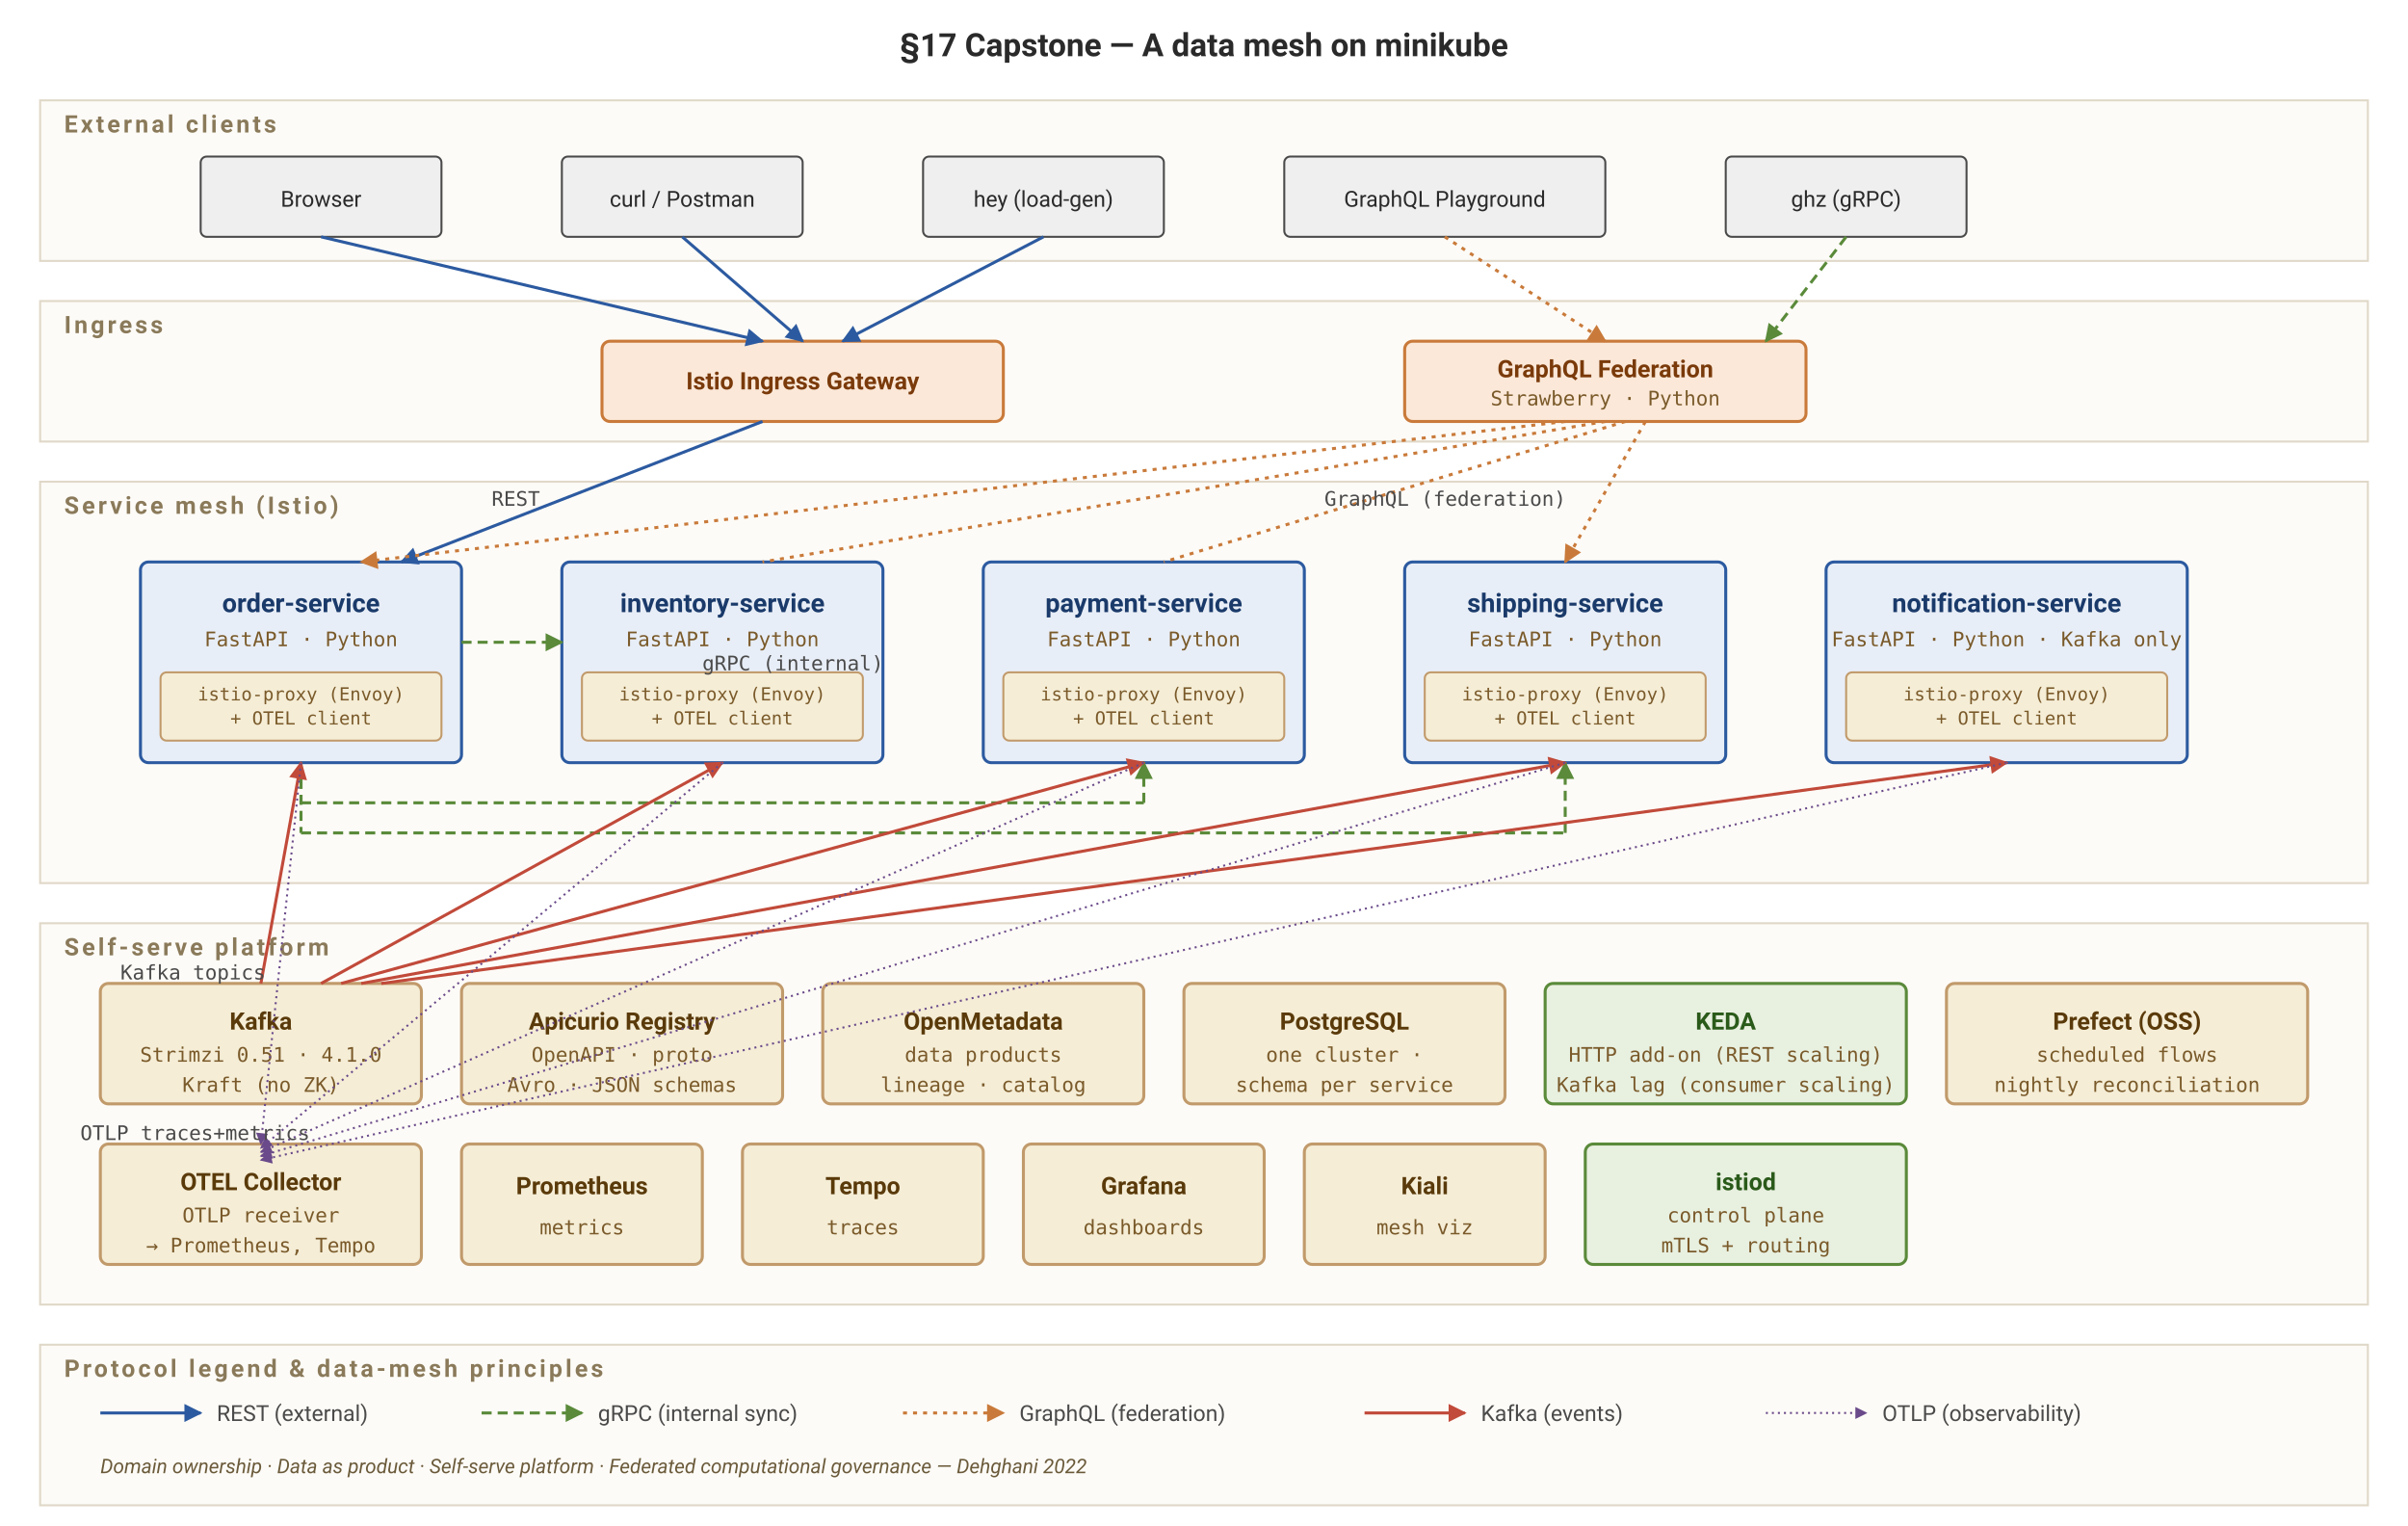
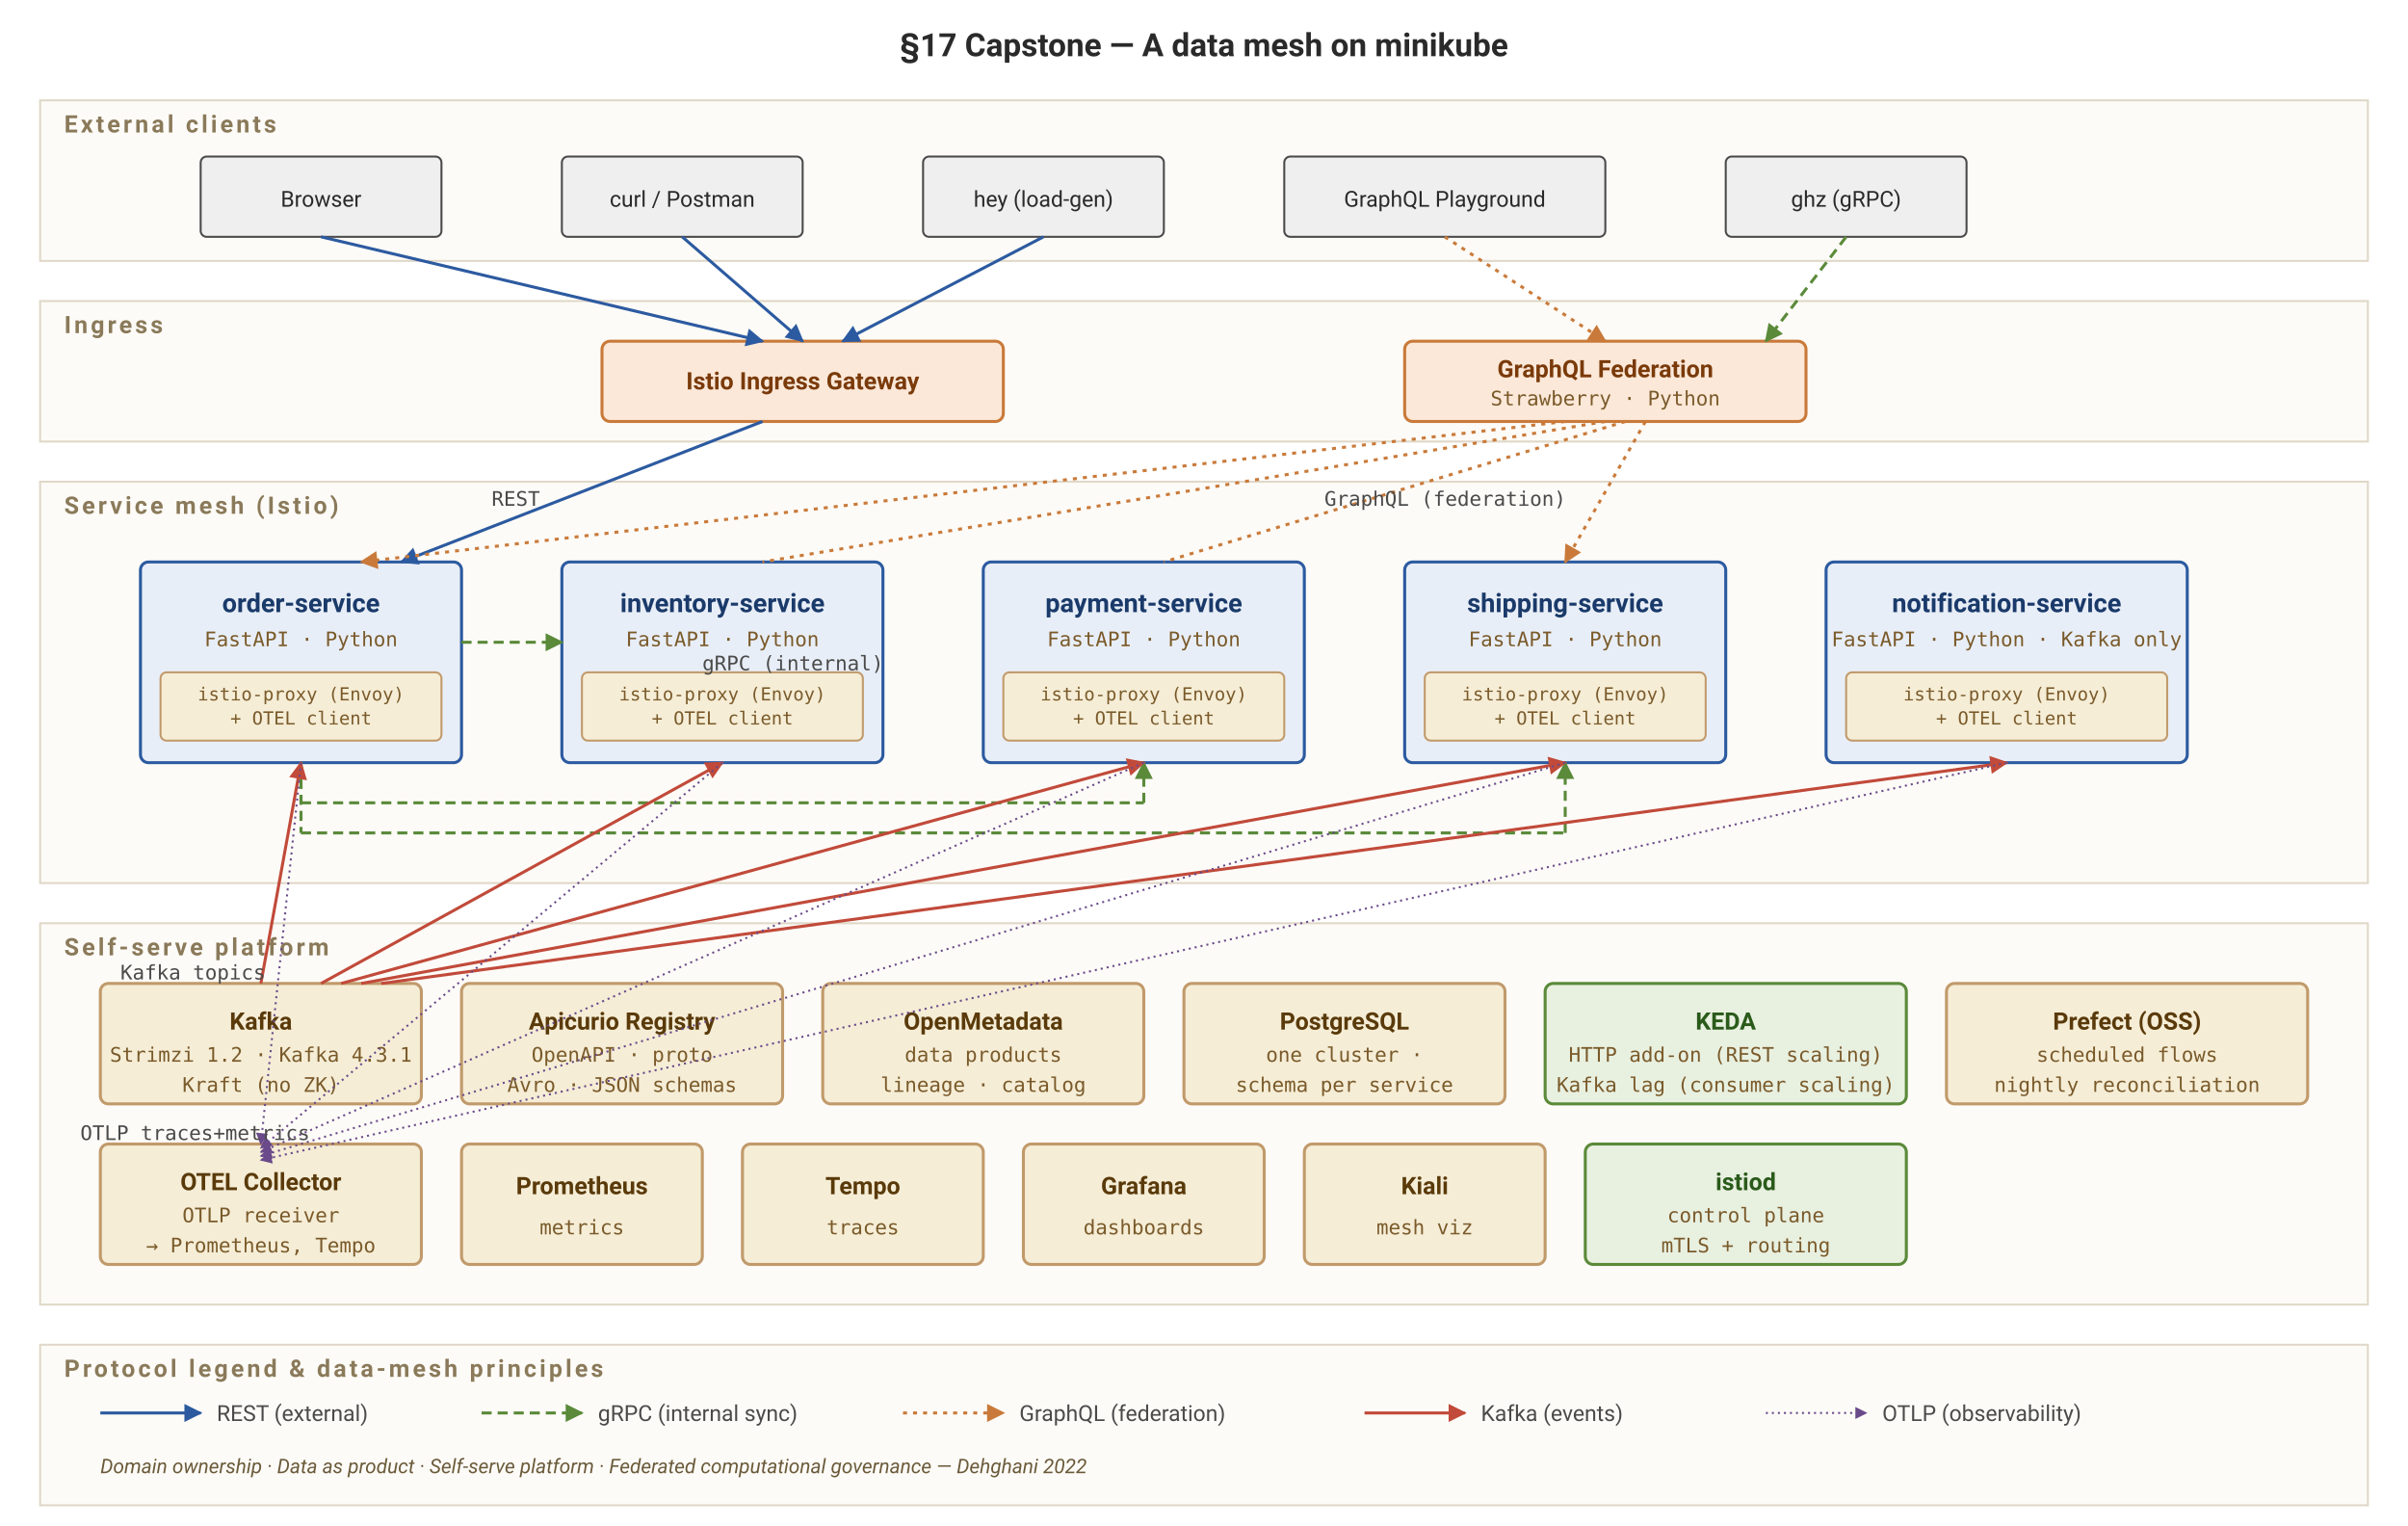
<svg xmlns="http://www.w3.org/2000/svg" viewBox="0 0 1200 760" font-family="-apple-system, BlinkMacSystemFont, 'Segoe UI', Roboto, sans-serif">
  <style>
    .lane-bg { fill: #fdfbf7; stroke: #e0d8c8; stroke-width: 1; }
    .lane-label { font-size: 12px; fill: #8a7a5a; letter-spacing: 1.5px; font-weight: 600; text-transform: uppercase; }
    .service-box { fill: #e8eef7; stroke: #2c5aa0; stroke-width: 1.5; rx: 4; }
    .service-label { font-size: 13px; fill: #1a3a6a; font-weight: 600; }
    .sidecar-box { fill: #f5edd6; stroke: #c19a6b; stroke-width: 1; rx: 3; }
    .sidecar-label { font-size: 9px; fill: #7a5a2a; font-family: 'SF Mono', Menlo, monospace; }
    .platform-box { fill: #f5edd6; stroke: #c19a6b; stroke-width: 1.5; rx: 4; }
    .platform-label { font-size: 12px; fill: #5a3a0a; font-weight: 600; }
    .platform-sublabel { font-size: 10px; fill: #7a5a2a; font-family: 'SF Mono', Menlo, monospace; }
    .control-box { fill: #e8f0e0; stroke: #5a8a3a; stroke-width: 1.5; rx: 4; }
    .control-label { font-size: 12px; fill: #2a5a1a; font-weight: 600; }
    .client-box { fill: #efefef; stroke: #4a4a4a; stroke-width: 1; rx: 3; }
    .client-label { font-size: 11px; fill: #2a2a2a; }
    .gateway-box { fill: #fbe8d8; stroke: #c97a3a; stroke-width: 1.5; rx: 4; }
    .gateway-label { font-size: 12px; fill: #7a3a0a; font-weight: 600; }
    .legend-text { font-size: 11px; fill: #4a4a4a; }
    .legend-mono { font-size: 10px; fill: #4a4a4a; font-family: 'SF Mono', Menlo, monospace; }
    .arrow-rest { stroke: #2c5aa0; stroke-width: 1.5; fill: none; }
    .arrow-grpc { stroke: #5a8a3a; stroke-width: 1.5; stroke-dasharray: 5,3; fill: none; }
    .arrow-graphql { stroke: #c97a3a; stroke-width: 1.5; stroke-dasharray: 2,3; fill: none; }
    .arrow-kafka { stroke: #c14a3a; stroke-width: 1.5; fill: none; }
    .arrow-otel { stroke: #6a4a8a; stroke-width: 1; stroke-dasharray: 1,2; fill: none; }
    .arrow-label { font-size: 10px; fill: #4a4a4a; font-family: 'SF Mono', Menlo, monospace; }
    .section-title { font-size: 16px; fill: #2a2a2a; font-weight: 700; }
    .principle-text { font-size: 10px; fill: #6a5a3a; font-style: italic; }
  </style>
  <defs>
    <marker id="arrow-rest-head" viewBox="0 0 10 10" refX="9" refY="5" markerWidth="6" markerHeight="6" orient="auto">
      <path d="M 0,0 L 10,5 L 0,10 z" fill="#2c5aa0" />
    </marker>
    <marker id="arrow-grpc-head" viewBox="0 0 10 10" refX="9" refY="5" markerWidth="6" markerHeight="6" orient="auto">
      <path d="M 0,0 L 10,5 L 0,10 z" fill="#5a8a3a" />
    </marker>
    <marker id="arrow-graphql-head" viewBox="0 0 10 10" refX="9" refY="5" markerWidth="6" markerHeight="6" orient="auto">
      <path d="M 0,0 L 10,5 L 0,10 z" fill="#c97a3a" />
    </marker>
    <marker id="arrow-kafka-head" viewBox="0 0 10 10" refX="9" refY="5" markerWidth="6" markerHeight="6" orient="auto">
      <path d="M 0,0 L 10,5 L 0,10 z" fill="#c14a3a" />
    </marker>
    <marker id="arrow-otel-head" viewBox="0 0 10 10" refX="9" refY="5" markerWidth="6" markerHeight="6" orient="auto">
      <path d="M 0,0 L 10,5 L 0,10 z" fill="#6a4a8a" />
    </marker>
  </defs>
  <text x="600" y="28" text-anchor="middle" class="section-title">§17 Capstone — A data mesh on minikube</text>
  <rect x="20" y="50" width="1160" height="80" class="lane-bg" />
  <text x="32" y="66" class="lane-label">External clients</text>
  <rect x="100" y="78" width="120" height="40" class="client-box" />
  <text x="160" y="103" text-anchor="middle" class="client-label">Browser</text>
  <rect x="280" y="78" width="120" height="40" class="client-box" />
  <text x="340" y="103" text-anchor="middle" class="client-label">curl / Postman</text>
  <rect x="460" y="78" width="120" height="40" class="client-box" />
  <text x="520" y="103" text-anchor="middle" class="client-label">hey (load-gen)</text>
  <rect x="640" y="78" width="160" height="40" class="client-box" />
  <text x="720" y="103" text-anchor="middle" class="client-label">GraphQL Playground</text>
  <rect x="860" y="78" width="120" height="40" class="client-box" />
  <text x="920" y="103" text-anchor="middle" class="client-label">ghz (gRPC)</text>
  <rect x="20" y="150" width="1160" height="70" class="lane-bg" />
  <text x="32" y="166" class="lane-label">Ingress</text>
  <rect x="300" y="170" width="200" height="40" class="gateway-box" />
  <text x="400" y="194" text-anchor="middle" class="gateway-label">Istio Ingress Gateway</text>
  <rect x="700" y="170" width="200" height="40" class="gateway-box" />
  <text x="800" y="188" text-anchor="middle" class="gateway-label">GraphQL Federation</text>
  <text x="800" y="202" text-anchor="middle" class="platform-sublabel">Strawberry · Python</text>
  <line x1="160" y1="118" x2="380" y2="170" class="arrow-rest" marker-end="url(#arrow-rest-head)" />
  <line x1="340" y1="118" x2="400" y2="170" class="arrow-rest" marker-end="url(#arrow-rest-head)" />
  <line x1="520" y1="118" x2="420" y2="170" class="arrow-rest" marker-end="url(#arrow-rest-head)" />
  <line x1="720" y1="118" x2="800" y2="170" class="arrow-graphql" marker-end="url(#arrow-graphql-head)" />
  <line x1="920" y1="118" x2="880" y2="170" class="arrow-grpc" marker-end="url(#arrow-grpc-head)" />
  <rect x="20" y="240" width="1160" height="200" class="lane-bg" />
  <text x="32" y="256" class="lane-label">Service mesh (Istio)</text>
  <rect x="70" y="280" width="160" height="100" class="service-box" />
  <text x="150" y="305" text-anchor="middle" class="service-label">order-service</text>
  <text x="150" y="322" text-anchor="middle" class="platform-sublabel">FastAPI · Python</text>
  <rect x="80" y="335" width="140" height="34" class="sidecar-box" />
  <text x="150" y="349" text-anchor="middle" class="sidecar-label">istio-proxy (Envoy)</text>
  <text x="150" y="361" text-anchor="middle" class="sidecar-label">+ OTEL client</text>
  <rect x="280" y="280" width="160" height="100" class="service-box" />
  <text x="360" y="305" text-anchor="middle" class="service-label">inventory-service</text>
  <text x="360" y="322" text-anchor="middle" class="platform-sublabel">FastAPI · Python</text>
  <rect x="290" y="335" width="140" height="34" class="sidecar-box" />
  <text x="360" y="349" text-anchor="middle" class="sidecar-label">istio-proxy (Envoy)</text>
  <text x="360" y="361" text-anchor="middle" class="sidecar-label">+ OTEL client</text>
  <rect x="490" y="280" width="160" height="100" class="service-box" />
  <text x="570" y="305" text-anchor="middle" class="service-label">payment-service</text>
  <text x="570" y="322" text-anchor="middle" class="platform-sublabel">FastAPI · Python</text>
  <rect x="500" y="335" width="140" height="34" class="sidecar-box" />
  <text x="570" y="349" text-anchor="middle" class="sidecar-label">istio-proxy (Envoy)</text>
  <text x="570" y="361" text-anchor="middle" class="sidecar-label">+ OTEL client</text>
  <rect x="700" y="280" width="160" height="100" class="service-box" />
  <text x="780" y="305" text-anchor="middle" class="service-label">shipping-service</text>
  <text x="780" y="322" text-anchor="middle" class="platform-sublabel">FastAPI · Python</text>
  <rect x="710" y="335" width="140" height="34" class="sidecar-box" />
  <text x="780" y="349" text-anchor="middle" class="sidecar-label">istio-proxy (Envoy)</text>
  <text x="780" y="361" text-anchor="middle" class="sidecar-label">+ OTEL client</text>
  <rect x="910" y="280" width="180" height="100" class="service-box" />
  <text x="1000" y="305" text-anchor="middle" class="service-label">notification-service</text>
  <text x="1000" y="322" text-anchor="middle" class="platform-sublabel">FastAPI · Python · Kafka only</text>
  <rect x="920" y="335" width="160" height="34" class="sidecar-box" />
  <text x="1000" y="349" text-anchor="middle" class="sidecar-label">istio-proxy (Envoy)</text>
  <text x="1000" y="361" text-anchor="middle" class="sidecar-label">+ OTEL client</text>
  <line x1="230" y1="320" x2="280" y2="320" class="arrow-grpc" marker-end="url(#arrow-grpc-head)" />
  <line x1="150" y1="380" x2="150" y2="400" class="arrow-grpc" />
  <line x1="150" y1="400" x2="570" y2="400" class="arrow-grpc" />
  <line x1="570" y1="400" x2="570" y2="380" class="arrow-grpc" marker-end="url(#arrow-grpc-head)" />
  <line x1="150" y1="380" x2="150" y2="415" class="arrow-grpc" />
  <line x1="150" y1="415" x2="780" y2="415" class="arrow-grpc" />
  <line x1="780" y1="415" x2="780" y2="380" class="arrow-grpc" marker-end="url(#arrow-grpc-head)" />
  <text x="350" y="334" class="arrow-label" fill="#5a8a3a">gRPC (internal)</text>
  <line x1="380" y1="210" x2="200" y2="280" class="arrow-rest" marker-end="url(#arrow-rest-head)" />
  <text x="245" y="252" class="arrow-label" fill="#2c5aa0">REST</text>
  <line x1="780" y1="210" x2="180" y2="280" class="arrow-graphql" marker-end="url(#arrow-graphql-head)" />
  <line x1="800" y1="210" x2="380" y2="280" class="arrow-graphql" />
  <line x1="810" y1="210" x2="580" y2="280" class="arrow-graphql" />
  <line x1="820" y1="210" x2="780" y2="280" class="arrow-graphql" marker-end="url(#arrow-graphql-head)" />
  <text x="660" y="252" class="arrow-label" fill="#c97a3a">GraphQL (federation)</text>
  <rect x="20" y="460" width="1160" height="190" class="lane-bg" />
  <text x="32" y="476" class="lane-label">Self-serve platform</text>
  <rect x="50" y="490" width="160" height="60" class="platform-box" />
  <text x="130" y="513" text-anchor="middle" class="platform-label">Kafka</text>
-   <text x="130" y="529" text-anchor="middle" class="platform-sublabel">Strimzi 0.51 · 4.1.0</text>
+   <text x="130" y="529" text-anchor="middle" class="platform-sublabel">Strimzi 1.2 · Kafka 4.3.1</text>
  <text x="130" y="544" text-anchor="middle" class="platform-sublabel">Kraft (no ZK)</text>
  <rect x="230" y="490" width="160" height="60" class="platform-box" />
  <text x="310" y="513" text-anchor="middle" class="platform-label">Apicurio Registry</text>
  <text x="310" y="529" text-anchor="middle" class="platform-sublabel">OpenAPI · proto</text>
  <text x="310" y="544" text-anchor="middle" class="platform-sublabel">Avro · JSON schemas</text>
  <rect x="410" y="490" width="160" height="60" class="platform-box" />
  <text x="490" y="513" text-anchor="middle" class="platform-label">OpenMetadata</text>
  <text x="490" y="529" text-anchor="middle" class="platform-sublabel">data products</text>
  <text x="490" y="544" text-anchor="middle" class="platform-sublabel">lineage · catalog</text>
  <rect x="590" y="490" width="160" height="60" class="platform-box" />
  <text x="670" y="513" text-anchor="middle" class="platform-label">PostgreSQL</text>
  <text x="670" y="529" text-anchor="middle" class="platform-sublabel">one cluster ·</text>
  <text x="670" y="544" text-anchor="middle" class="platform-sublabel">schema per service</text>
  <rect x="770" y="490" width="180" height="60" class="control-box" />
  <text x="860" y="513" text-anchor="middle" class="control-label">KEDA</text>
  <text x="860" y="529" text-anchor="middle" class="platform-sublabel">HTTP add-on (REST scaling)</text>
  <text x="860" y="544" text-anchor="middle" class="platform-sublabel">Kafka lag (consumer scaling)</text>
  <rect x="970" y="490" width="180" height="60" class="platform-box" />
  <text x="1060" y="513" text-anchor="middle" class="platform-label">Prefect (OSS)</text>
  <text x="1060" y="529" text-anchor="middle" class="platform-sublabel">scheduled flows</text>
  <text x="1060" y="544" text-anchor="middle" class="platform-sublabel">nightly reconciliation</text>
  <rect x="50" y="570" width="160" height="60" class="platform-box" />
  <text x="130" y="593" text-anchor="middle" class="platform-label">OTEL Collector</text>
  <text x="130" y="609" text-anchor="middle" class="platform-sublabel">OTLP receiver</text>
  <text x="130" y="624" text-anchor="middle" class="platform-sublabel">→ Prometheus, Tempo</text>
  <rect x="230" y="570" width="120" height="60" class="platform-box" />
  <text x="290" y="595" text-anchor="middle" class="platform-label">Prometheus</text>
  <text x="290" y="615" text-anchor="middle" class="platform-sublabel">metrics</text>
  <rect x="370" y="570" width="120" height="60" class="platform-box" />
  <text x="430" y="595" text-anchor="middle" class="platform-label">Tempo</text>
  <text x="430" y="615" text-anchor="middle" class="platform-sublabel">traces</text>
  <rect x="510" y="570" width="120" height="60" class="platform-box" />
  <text x="570" y="595" text-anchor="middle" class="platform-label">Grafana</text>
  <text x="570" y="615" text-anchor="middle" class="platform-sublabel">dashboards</text>
  <rect x="650" y="570" width="120" height="60" class="platform-box" />
  <text x="710" y="595" text-anchor="middle" class="platform-label">Kiali</text>
  <text x="710" y="615" text-anchor="middle" class="platform-sublabel">mesh viz</text>
  <rect x="790" y="570" width="160" height="60" class="control-box" />
  <text x="870" y="593" text-anchor="middle" class="control-label">istiod</text>
  <text x="870" y="609" text-anchor="middle" class="platform-sublabel">control plane</text>
  <text x="870" y="624" text-anchor="middle" class="platform-sublabel">mTLS + routing</text>
  <line x1="130" y1="490" x2="150" y2="380" class="arrow-kafka" marker-end="url(#arrow-kafka-head)" />
  <line x1="160" y1="490" x2="360" y2="380" class="arrow-kafka" marker-end="url(#arrow-kafka-head)" />
  <line x1="170" y1="490" x2="570" y2="380" class="arrow-kafka" marker-end="url(#arrow-kafka-head)" />
  <line x1="180" y1="490" x2="780" y2="380" class="arrow-kafka" marker-end="url(#arrow-kafka-head)" />
  <line x1="190" y1="490" x2="1000" y2="380" class="arrow-kafka" marker-end="url(#arrow-kafka-head)" />
  <text x="60" y="488" class="arrow-label" fill="#c14a3a">Kafka topics</text>
  <line x1="150" y1="380" x2="130" y2="570" class="arrow-otel" marker-end="url(#arrow-otel-head)" />
  <line x1="360" y1="380" x2="130" y2="572" class="arrow-otel" marker-end="url(#arrow-otel-head)" />
  <line x1="570" y1="380" x2="130" y2="574" class="arrow-otel" marker-end="url(#arrow-otel-head)" />
  <line x1="780" y1="380" x2="130" y2="576" class="arrow-otel" marker-end="url(#arrow-otel-head)" />
  <line x1="1000" y1="380" x2="130" y2="578" class="arrow-otel" marker-end="url(#arrow-otel-head)" />
  <text x="40" y="568" class="arrow-label" fill="#6a4a8a">OTLP traces+metrics</text>
  <rect x="20" y="670" width="1160" height="80" class="lane-bg" />
  <text x="32" y="686" class="lane-label">Protocol legend &amp; data-mesh principles</text>
  <line x1="50" y1="704" x2="100" y2="704" class="arrow-rest" marker-end="url(#arrow-rest-head)" />
  <text x="108" y="708" class="legend-text">REST (external)</text>
  <line x1="240" y1="704" x2="290" y2="704" class="arrow-grpc" marker-end="url(#arrow-grpc-head)" />
  <text x="298" y="708" class="legend-text">gRPC (internal sync)</text>
  <line x1="450" y1="704" x2="500" y2="704" class="arrow-graphql" marker-end="url(#arrow-graphql-head)" />
  <text x="508" y="708" class="legend-text">GraphQL (federation)</text>
  <line x1="680" y1="704" x2="730" y2="704" class="arrow-kafka" marker-end="url(#arrow-kafka-head)" />
  <text x="738" y="708" class="legend-text">Kafka (events)</text>
  <line x1="880" y1="704" x2="930" y2="704" class="arrow-otel" marker-end="url(#arrow-otel-head)" />
  <text x="938" y="708" class="legend-text">OTLP (observability)</text>
  <text x="50" y="734" class="principle-text">Domain ownership · Data as product · Self-serve platform · Federated computational governance — Dehghani 2022</text>
</svg>
